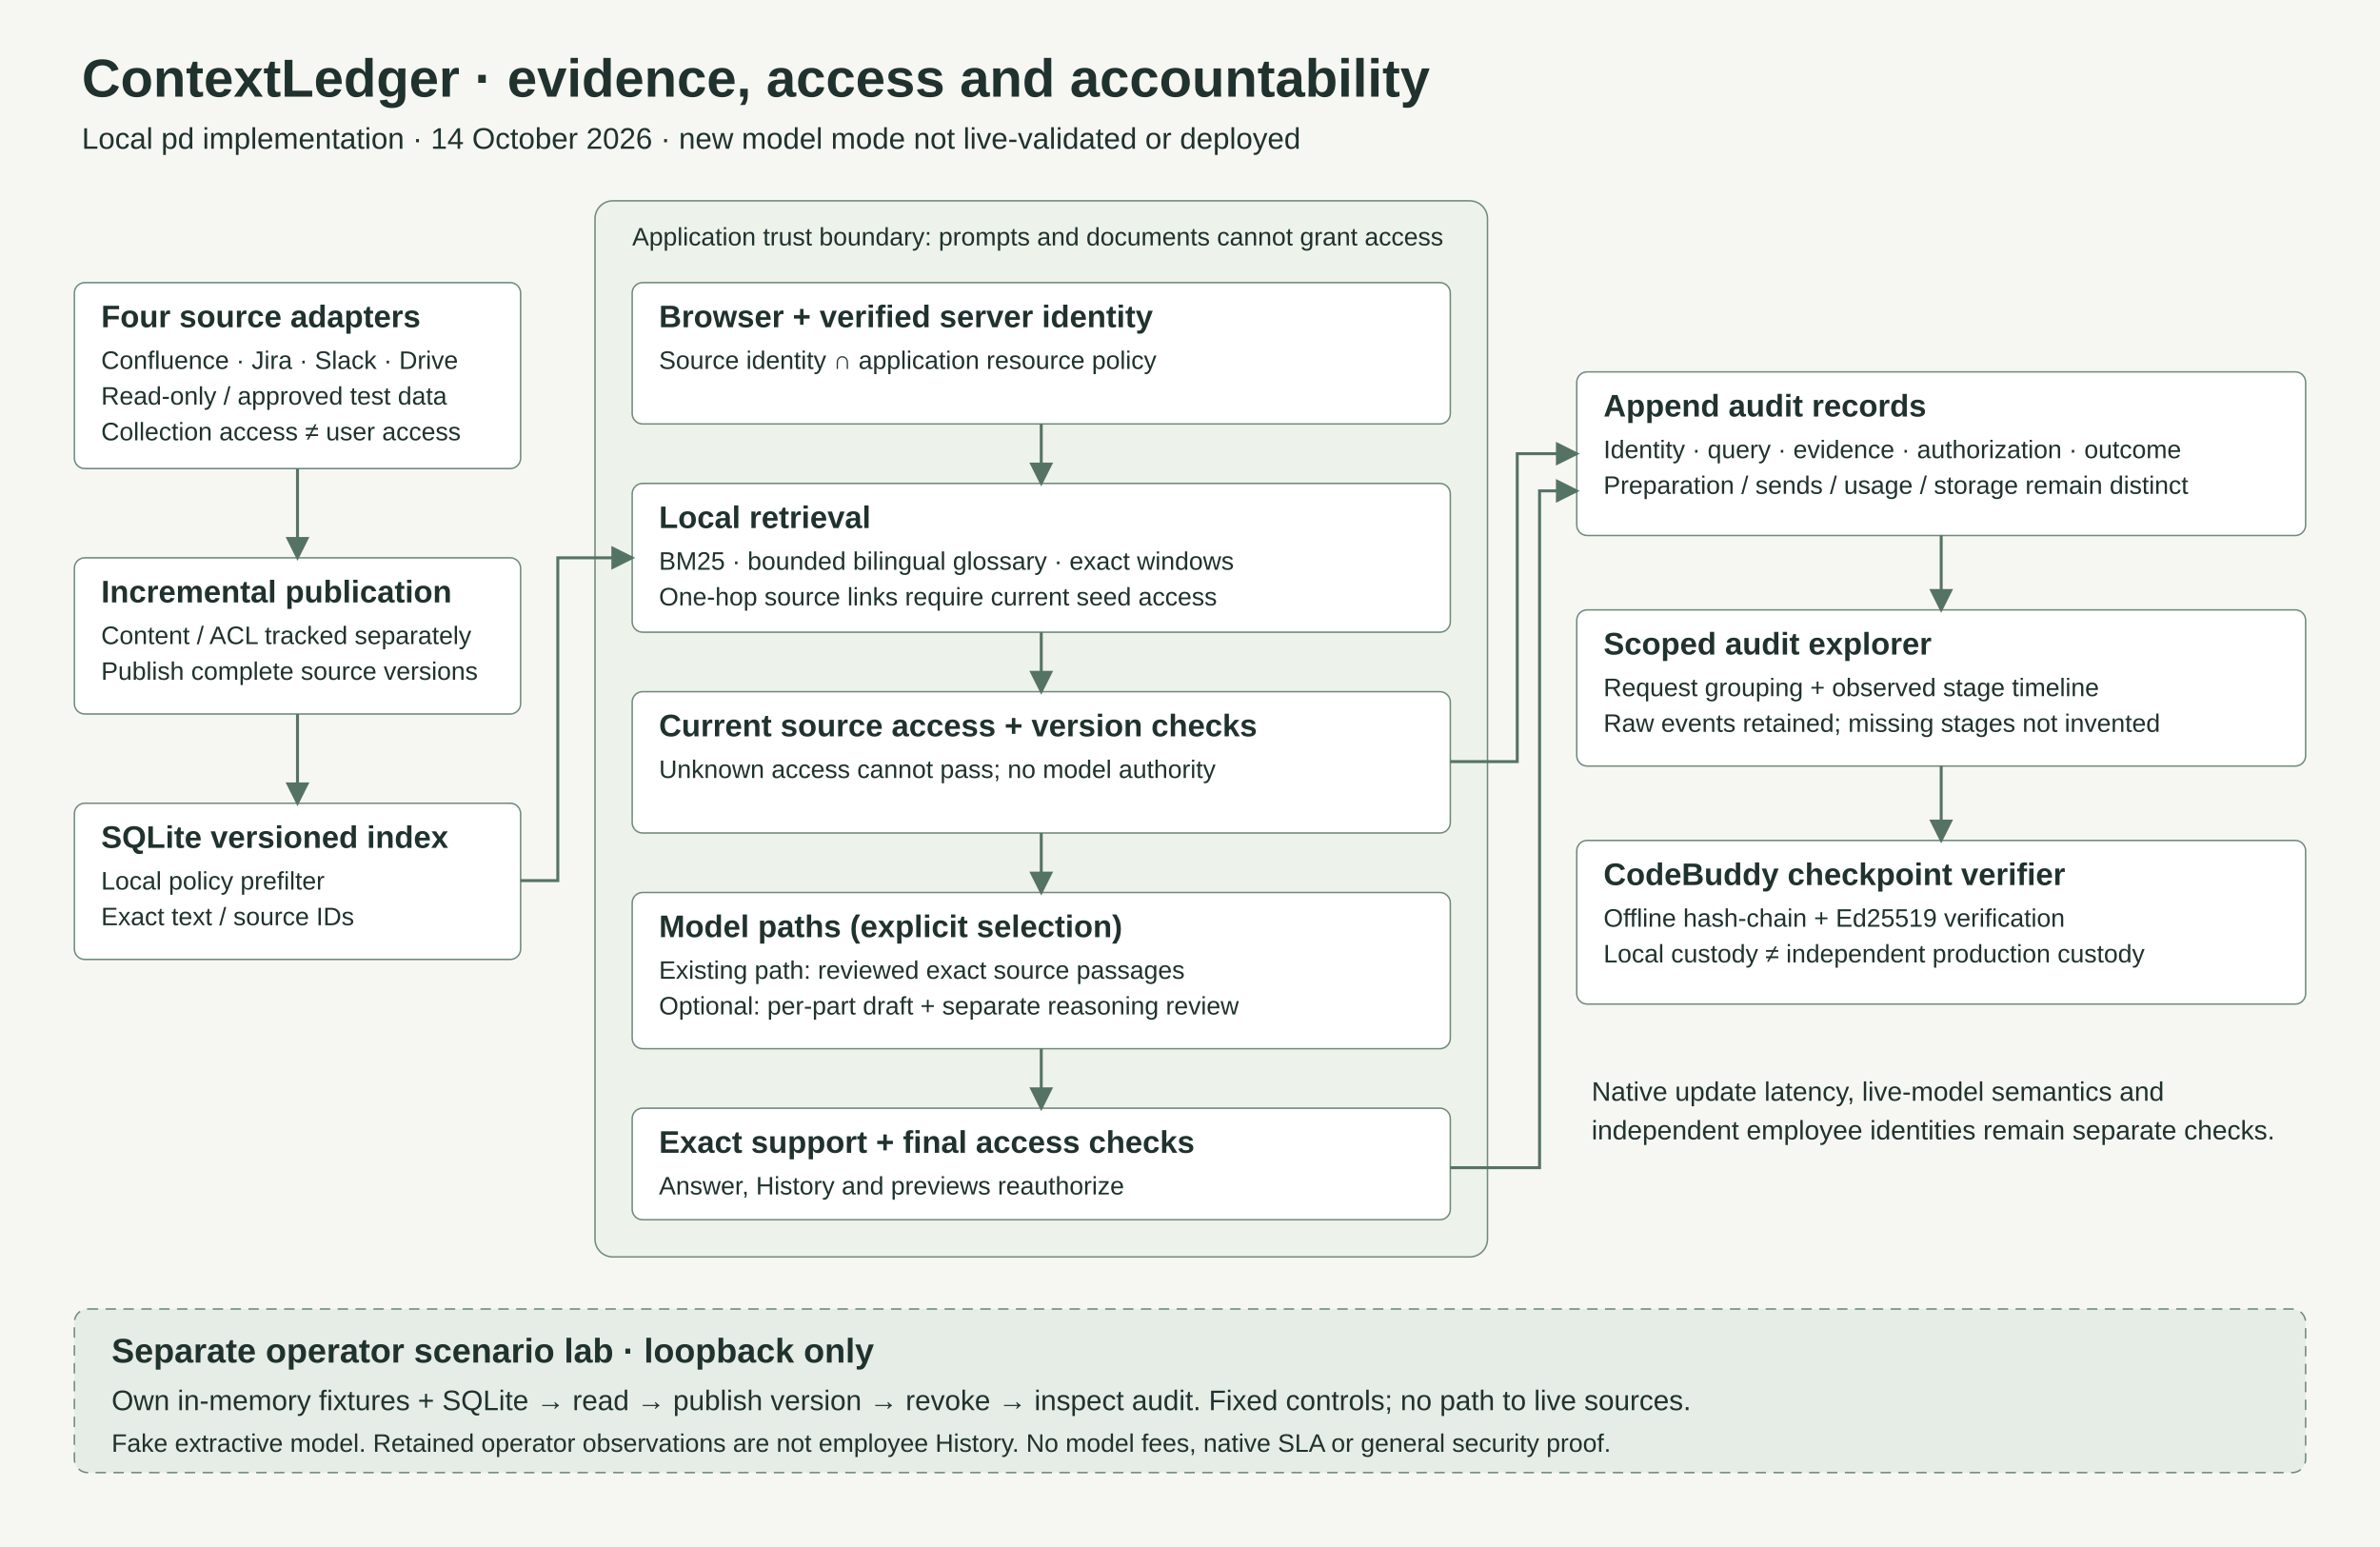
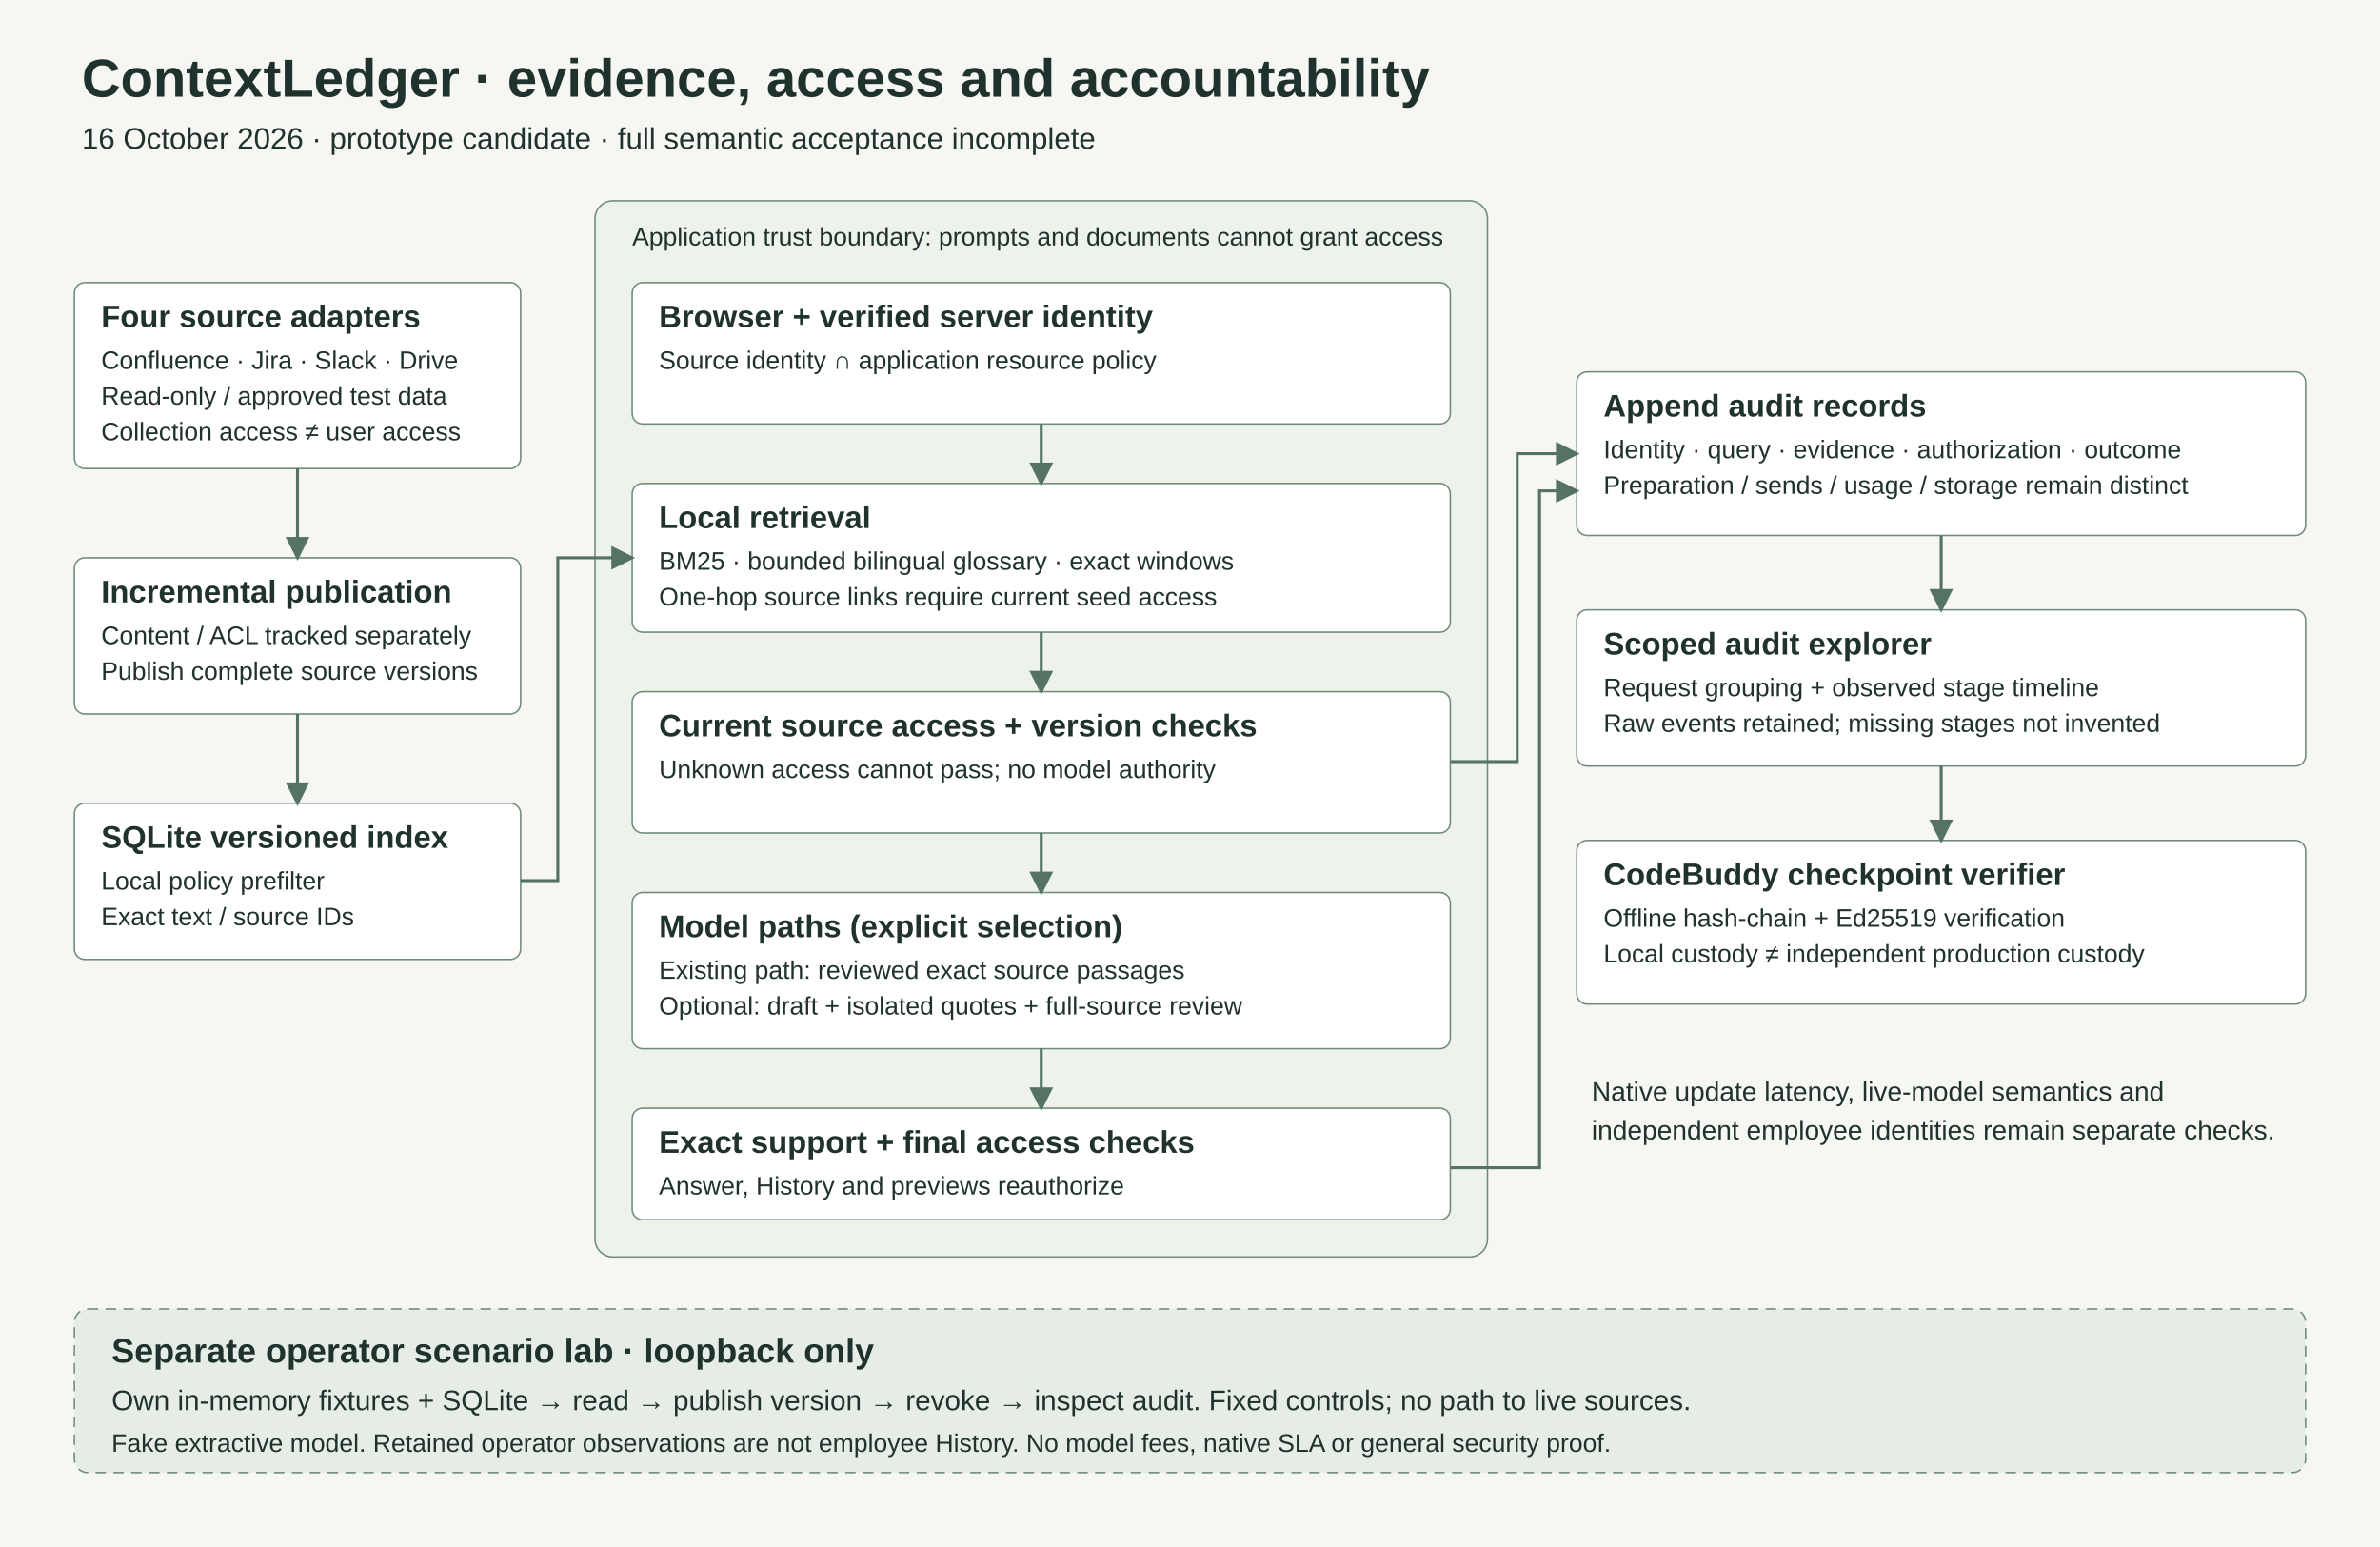
<svg xmlns="http://www.w3.org/2000/svg" width="1600" height="1040" viewBox="0 0 1600 1040" role="img" aria-labelledby="title desc">
  <defs>
    <marker id="arrow" markerWidth="8" markerHeight="8" refX="7" refY="4" orient="auto">
      <path d="M0 0L8 4L0 8" fill="#557364" />
    </marker>
  </defs>
  <rect width="1600" height="1040" fill="#f6f7f3" />
  <g font-family="Arial, sans-serif" fill="#20322e">
    <text x="55" y="65" font-size="36" font-weight="700">ContextLedger · evidence, access and accountability</text>
-     <text x="55" y="100" font-size="20">Local pd implementation · 14 October 2026 · new model mode not live-validated or deployed</text>
+     <text x="55" y="100" font-size="20">16 October 2026 · prototype candidate · full semantic acceptance incomplete</text>
    <rect x="400" y="135" width="600" height="710" rx="12" fill="#edf2eb" stroke="#708b7b" />
    <text x="425" y="165" font-size="17">Application trust boundary: prompts and documents cannot grant access</text>
    <rect x="50" y="190" width="300" height="125" rx="7" fill="white" stroke="#708b7b" />
    <text x="68" y="220" font-size="21" font-weight="700">Four source adapters</text>
    <text x="68" y="248" font-size="17">Confluence · Jira · Slack · Drive</text>
    <text x="68" y="272" font-size="17">Read-only / approved test data</text>
    <text x="68" y="296" font-size="17">Collection access ≠ user access</text>
    <rect x="50" y="375" width="300" height="105" rx="7" fill="white" stroke="#708b7b" />
    <text x="68" y="405" font-size="21" font-weight="700">Incremental publication</text>
    <text x="68" y="433" font-size="17">Content / ACL tracked separately</text>
    <text x="68" y="457" font-size="17">Publish complete source versions</text>
    <rect x="50" y="540" width="300" height="105" rx="7" fill="white" stroke="#708b7b" />
    <text x="68" y="570" font-size="21" font-weight="700">SQLite versioned index</text>
    <text x="68" y="598" font-size="17">Local policy prefilter</text>
    <text x="68" y="622" font-size="17">Exact text / source IDs</text>
    <rect x="425" y="190" width="550" height="95" rx="7" fill="white" stroke="#708b7b" />
    <text x="443" y="220" font-size="21" font-weight="700">Browser + verified server identity</text>
    <text x="443" y="248" font-size="17">Source identity ∩ application resource policy</text>
    <rect x="425" y="325" width="550" height="100" rx="7" fill="white" stroke="#708b7b" />
    <text x="443" y="355" font-size="21" font-weight="700">Local retrieval</text>
    <text x="443" y="383" font-size="17">BM25 · bounded bilingual glossary · exact windows</text>
    <text x="443" y="407" font-size="17">One-hop source links require current seed access</text>
    <rect x="425" y="465" width="550" height="95" rx="7" fill="white" stroke="#708b7b" />
    <text x="443" y="495" font-size="21" font-weight="700">Current source access + version checks</text>
    <text x="443" y="523" font-size="17">Unknown access cannot pass; no model authority</text>
    <rect x="425" y="600" width="550" height="105" rx="7" fill="white" stroke="#708b7b" />
    <text x="443" y="630" font-size="21" font-weight="700">Model paths (explicit selection)</text>
    <text x="443" y="658" font-size="17">Existing path: reviewed exact source passages</text>
-     <text x="443" y="682" font-size="17">Optional: per-part draft + separate reasoning review</text>
+     <text x="443" y="682" font-size="17">Optional: draft + isolated quotes + full-source review</text>
    <rect x="425" y="745" width="550" height="75" rx="7" fill="white" stroke="#708b7b" />
    <text x="443" y="775" font-size="21" font-weight="700">Exact support + final access checks</text>
    <text x="443" y="803" font-size="17">Answer, History and previews reauthorize</text>
    <rect x="1060" y="250" width="490" height="110" rx="7" fill="white" stroke="#708b7b" />
    <text x="1078" y="280" font-size="21" font-weight="700">Append audit records</text>
    <text x="1078" y="308" font-size="17">Identity · query · evidence · authorization · outcome</text>
    <text x="1078" y="332" font-size="17">Preparation / sends / usage / storage remain distinct</text>
    <rect x="1060" y="410" width="490" height="105" rx="7" fill="white" stroke="#708b7b" />
    <text x="1078" y="440" font-size="21" font-weight="700">Scoped audit explorer</text>
    <text x="1078" y="468" font-size="17">Request grouping + observed stage timeline</text>
    <text x="1078" y="492" font-size="17">Raw events retained; missing stages not invented</text>
    <rect x="1060" y="565" width="490" height="110" rx="7" fill="white" stroke="#708b7b" />
    <text x="1078" y="595" font-size="21" font-weight="700">CodeBuddy checkpoint verifier</text>
    <text x="1078" y="623" font-size="17">Offline hash-chain + Ed25519 verification</text>
    <text x="1078" y="647" font-size="17">Local custody ≠ independent production custody</text>
    <path d="M200 315 V375" fill="none" stroke="#557364" stroke-width="2" marker-end="url(#arrow)" />
    <path d="M200 480 V540" fill="none" stroke="#557364" stroke-width="2" marker-end="url(#arrow)" />
    <path d="M350 592 H375 V375 H425" fill="none" stroke="#557364" stroke-width="2" marker-end="url(#arrow)" />
    <path d="M700 285 V325" fill="none" stroke="#557364" stroke-width="2" marker-end="url(#arrow)" />
    <path d="M700 425 V465" fill="none" stroke="#557364" stroke-width="2" marker-end="url(#arrow)" />
    <path d="M700 560 V600" fill="none" stroke="#557364" stroke-width="2" marker-end="url(#arrow)" />
    <path d="M700 705 V745" fill="none" stroke="#557364" stroke-width="2" marker-end="url(#arrow)" />
    <path d="M975 512 H1020 V305 H1060" fill="none" stroke="#557364" stroke-width="2" marker-end="url(#arrow)" />
    <path d="M975 785 H1035 V330 H1060" fill="none" stroke="#557364" stroke-width="2" marker-end="url(#arrow)" />
    <path d="M1305 360 V410" fill="none" stroke="#557364" stroke-width="2" marker-end="url(#arrow)" />
    <path d="M1305 515 V565" fill="none" stroke="#557364" stroke-width="2" marker-end="url(#arrow)" />
    <text x="1070" y="740" font-size="18">Native update latency, live-model semantics and</text>
    <text x="1070" y="766" font-size="18">independent employee identities remain separate checks.</text>
    <rect x="50" y="880" width="1500" height="110" rx="9" fill="#e6ece6" stroke="#708b7b" stroke-dasharray="7 5" />
    <text x="75" y="916" font-size="23" font-weight="700">Separate operator scenario lab · loopback only</text>
    <text x="75" y="948" font-size="19">Own in-memory fixtures + SQLite → read → publish version → revoke → inspect audit. Fixed controls; no path to live sources.</text>
    <text x="75" y="976" font-size="17">Fake extractive model. Retained operator observations are not employee History. No model fees, native SLA or general security proof.</text>
  </g>
</svg>
